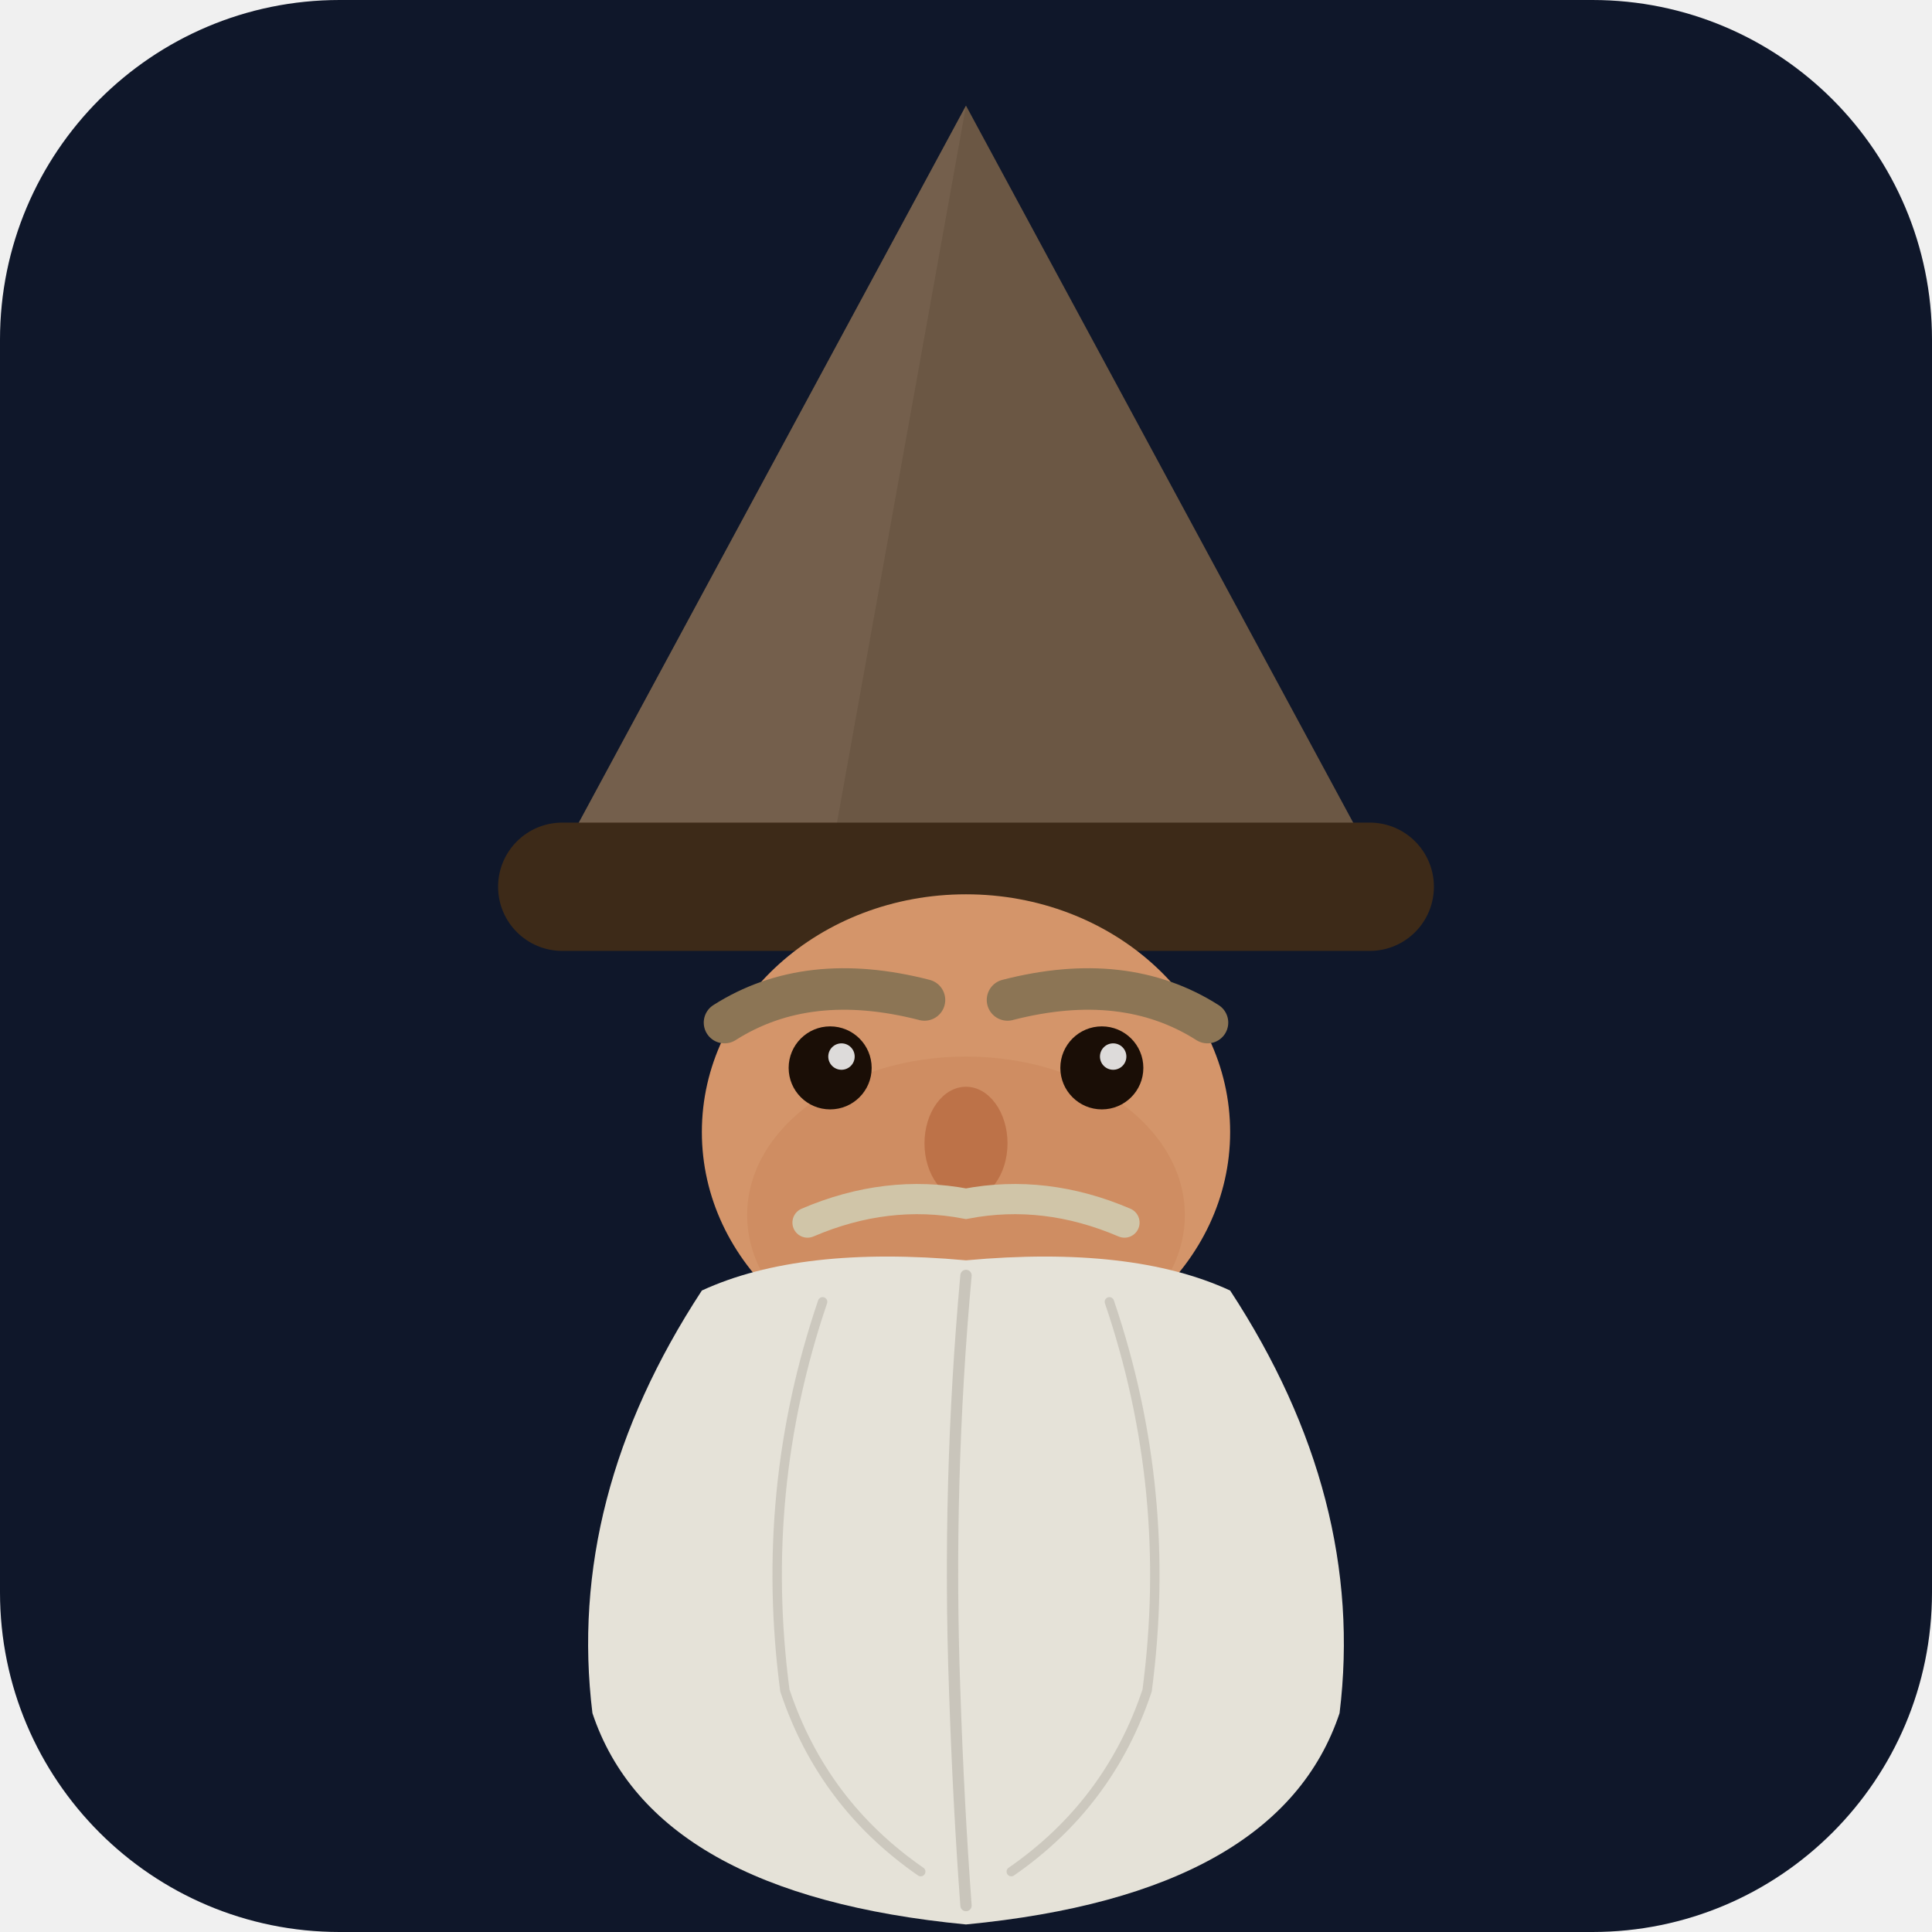
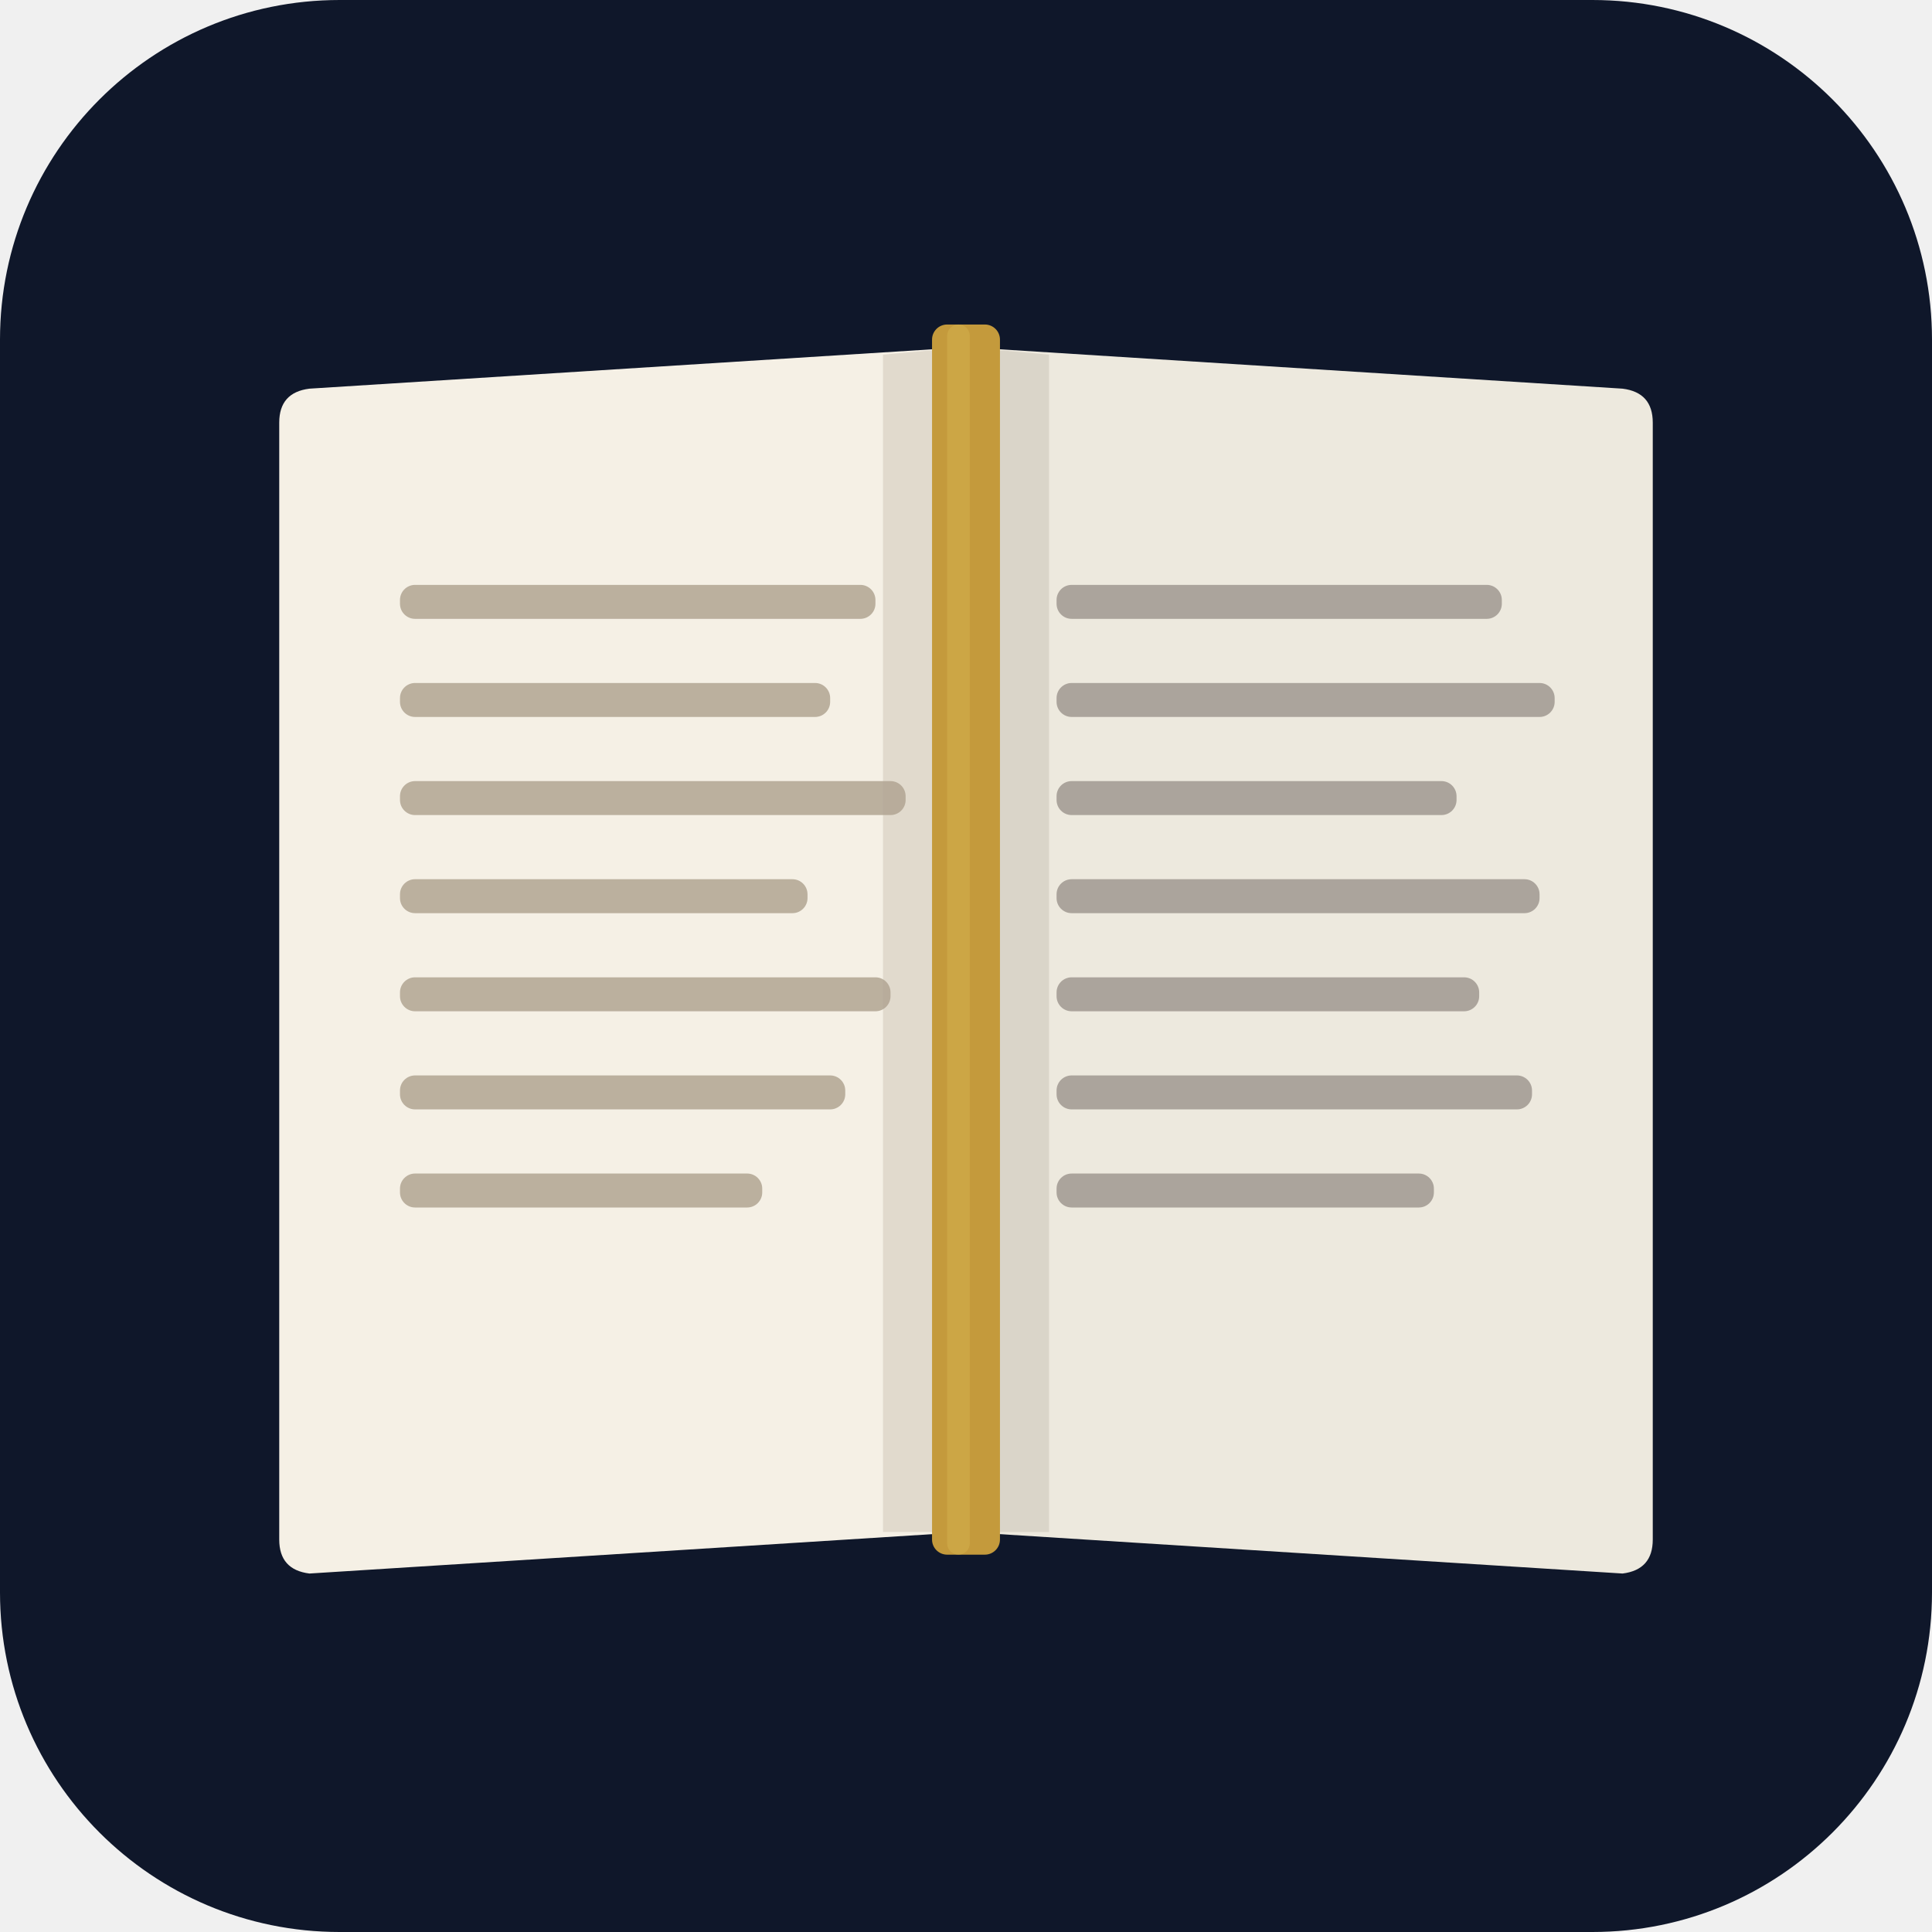
<svg xmlns="http://www.w3.org/2000/svg" viewBox="0 0 512 512" width="512" height="512">
  <rect width="512" height="512" rx="90" fill="#0F172A" />
-   <polygon points="256,28 148,228 364,228" fill="#6B5744" />
-   <polygon points="256,28 148,228 220,228" fill="#7D6854" opacity="0.5" />
-   <rect x="132" y="218" width="248" height="34" rx="17" fill="#3D2A18" />
-   <ellipse cx="256" cy="300" rx="70" ry="63" fill="#D4956A" />
-   <ellipse cx="256" cy="322" rx="58" ry="42" fill="#B87040" opacity="0.2" />
-   <path d="M192 271 Q214 257 245 265" stroke="#8C7555" stroke-width="11" fill="none" stroke-linecap="round" />
-   <path d="M267 265 Q298 257 320 271" stroke="#8C7555" stroke-width="11" fill="none" stroke-linecap="round" />
-   <circle cx="220" cy="283" r="11" fill="#1A0E06" />
-   <circle cx="292" cy="283" r="11" fill="#1A0E06" />
-   <circle cx="223" cy="280" r="3.5" fill="white" opacity="0.85" />
-   <circle cx="295" cy="280" r="3.5" fill="white" opacity="0.85" />
-   <ellipse cx="256" cy="303" rx="11" ry="15" fill="#BD7248" />
-   <path d="M214 324 Q235 315 256 319 Q277 315 298 324" stroke="#D0C5A8" stroke-width="8" fill="none" stroke-linecap="round" />
-   <path d="M186 342 Q150 397 157 454 Q173 502 256 510 Q339 502 355 454 Q362 397 326 342 Q300 330 256 334 Q212 330 186 342Z" fill="#E5E2D8" />
-   <path d="M256 338 Q251 393 253 448 Q254 478 256 505" stroke="#C2BEB4" stroke-width="3" fill="none" stroke-linecap="round" opacity="0.8" />
-   <path d="M218 345 Q201 395 208 448 Q218 478 244 496" stroke="#C2BEB4" stroke-width="2.5" fill="none" stroke-linecap="round" opacity="0.7" />
-   <path d="M294 345 Q311 395 304 448 Q294 478 268 496" stroke="#C2BEB4" stroke-width="2.5" fill="none" stroke-linecap="round" opacity="0.7" />
+   <path d="M256,92 L82,103 Q74,104 74,112 L74,408 Q74,416 82,417 L256,406 Z" fill="#F5F0E5" />
+   <path d="M256,92 L430,103 Q438,104 438,112 L438,408 Q438,416 430,417 L256,406 Z" fill="#EDE9DE" />
+   <path d="M256,92 L234,94 L234,406 L256,406 Z" fill="#C8BFB0" opacity="0.45" />
+   <path d="M256,92 L278,94 L278,406 L256,406 Z" fill="#B8B0A0" opacity="0.35" />
+   <rect x="247" y="86" width="18" height="326" rx="4" fill="#C49A3C" />
+   <rect x="251" y="86" width="6" height="326" rx="3" fill="#D4B04C" opacity="0.55" />
+   <rect x="106" y="155" width="126" height="9" rx="4" fill="#B0A492" opacity="0.85" />
+   <rect x="106" y="181" width="114" height="9" rx="4" fill="#B0A492" opacity="0.85" />
+   <rect x="106" y="207" width="134" height="9" rx="4" fill="#B0A492" opacity="0.85" />
+   <rect x="106" y="233" width="108" height="9" rx="4" fill="#B0A492" opacity="0.85" />
+   <rect x="106" y="259" width="130" height="9" rx="4" fill="#B0A492" opacity="0.85" />
+   <rect x="106" y="285" width="118" height="9" rx="4" fill="#B0A492" opacity="0.85" />
+   <rect x="106" y="311" width="96" height="9" rx="4" fill="#B0A492" opacity="0.85" />
+   <rect x="280" y="155" width="118" height="9" rx="4" fill="#A09890" opacity="0.85" />
+   <rect x="280" y="181" width="132" height="9" rx="4" fill="#A09890" opacity="0.85" />
+   <rect x="280" y="207" width="106" height="9" rx="4" fill="#A09890" opacity="0.85" />
+   <rect x="280" y="233" width="128" height="9" rx="4" fill="#A09890" opacity="0.85" />
+   <rect x="280" y="259" width="112" height="9" rx="4" fill="#A09890" opacity="0.85" />
+   <rect x="280" y="285" width="126" height="9" rx="4" fill="#A09890" opacity="0.85" />
+   <rect x="280" y="311" width="100" height="9" rx="4" fill="#A09890" opacity="0.85" />
</svg>
